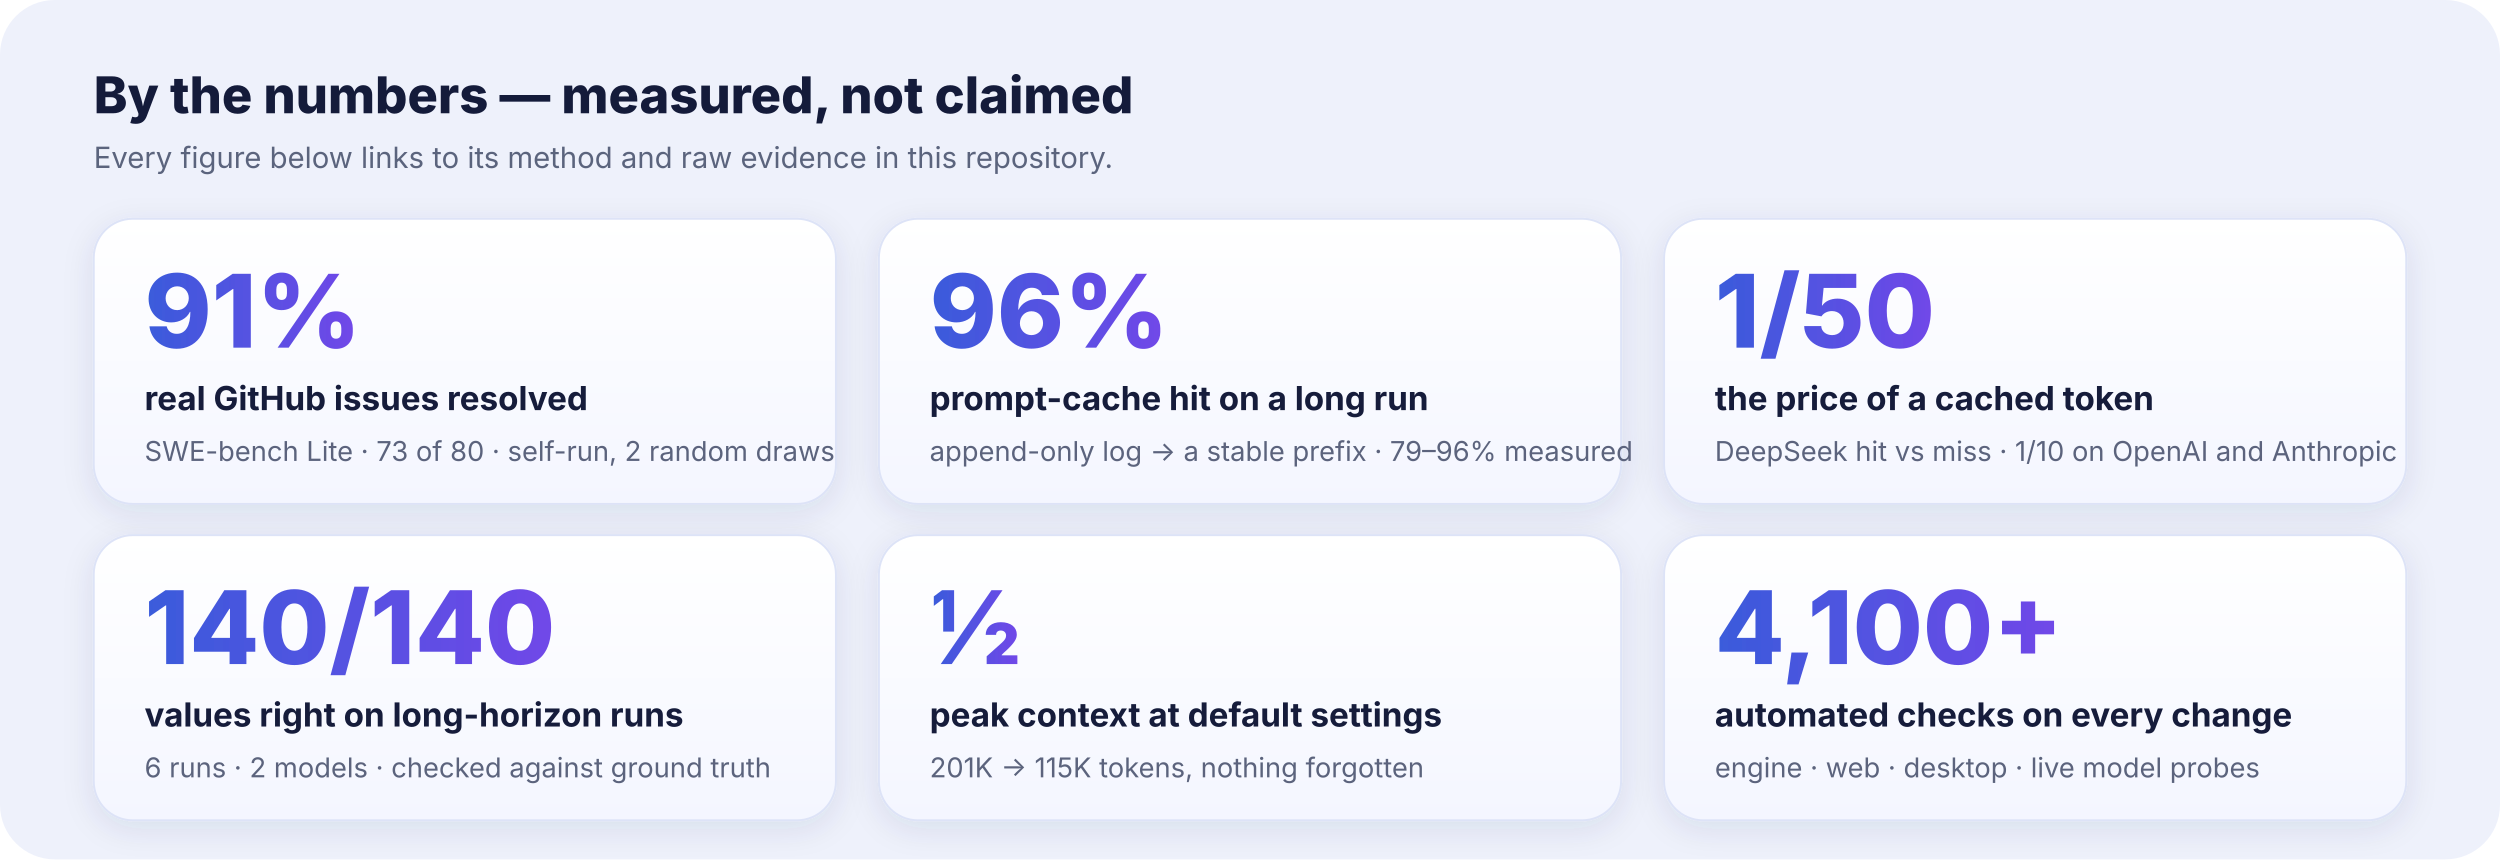
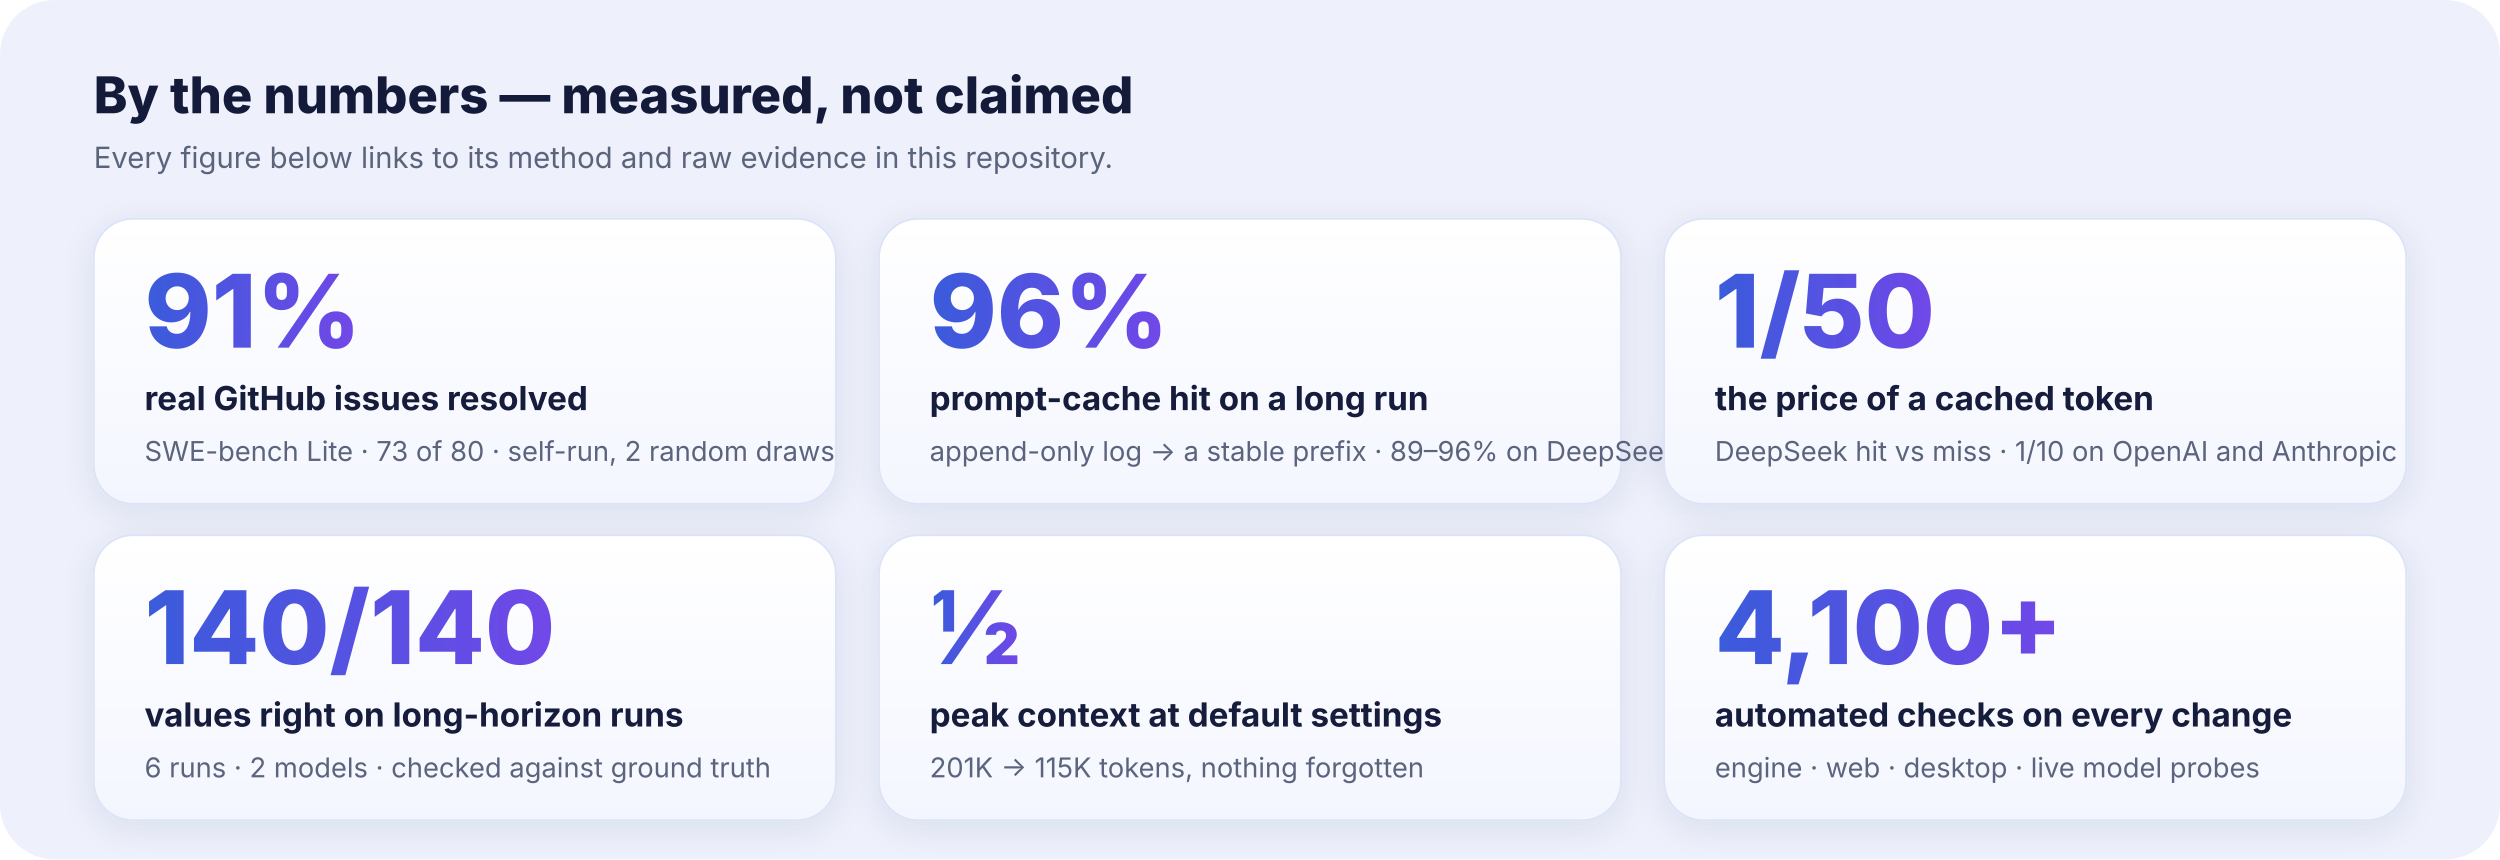
<svg xmlns="http://www.w3.org/2000/svg" width="1280" height="440" viewBox="0 0 1280 440" role="img" aria-labelledby="t d">
  <defs>
    <linearGradient id="card" x1="0" y1="0" x2="0" y2="1">
      <stop offset="0" stop-color="#FFFFFF" />
      <stop offset="1" stop-color="#F4F6FF" />
    </linearGradient>
    <linearGradient id="num" x1="0" y1="0" x2="1" y2="0">
      <stop offset="0" stop-color="#3B5BDB" />
      <stop offset="1" stop-color="#7048E8" />
    </linearGradient>
    <filter id="sh" x="-10%" y="-10%" width="120%" height="130%">
      <feDropShadow dx="0" dy="4" stdDeviation="8" flood-color="#1F2A6B" flood-opacity="0.10" />
    </filter>
  </defs>
  <rect width="1280" height="440" rx="28" fill="#EEF1FB" />
  <text x="48" y="58" font-family="Segoe UI, Inter, -apple-system, Helvetica, Arial, sans-serif" font-size="26" font-weight="800" fill="#141B3A">By the numbers — measured, not claimed</text>
  <text x="48" y="86" font-family="Segoe UI, Inter, -apple-system, Helvetica, Arial, sans-serif" font-size="15" fill="#5B647D">Every figure below links to its method and raw evidence in this repository.</text>
  <g font-family="Segoe UI, Inter, -apple-system, Helvetica, Arial, sans-serif">
    <g transform="translate(48 112)" filter="url(#sh)">
      <rect width="380" height="146" rx="20" fill="url(#card)" stroke="#DDE3F7" />
      <text x="26" y="66" font-size="52" font-weight="800" fill="url(#num)">91%</text>
      <text x="26" y="98" font-size="17" font-weight="700" fill="#141B3A">real GitHub issues resolved</text>
      <text x="26" y="124" font-size="14" fill="#5B647D">SWE-bench Lite · 73 of 80 · self-run, 2 random draws</text>
    </g>
    <g transform="translate(450 112)" filter="url(#sh)">
      <rect width="380" height="146" rx="20" fill="url(#card)" stroke="#DDE3F7" />
      <text x="26" y="66" font-size="52" font-weight="800" fill="url(#num)">96%</text>
      <text x="26" y="98" font-size="17" font-weight="700" fill="#141B3A">prompt-cache hit on a long run</text>
-       <text x="26" y="124" font-size="14" fill="#5B647D">append-only log → a stable prefix · 79–96% measured</text>
+       <text x="26" y="124" font-size="14" fill="#5B647D">append-only log → a stable prefix · 89–96% on DeepSeek</text>
    </g>
    <g transform="translate(852 112)" filter="url(#sh)">
      <rect width="380" height="146" rx="20" fill="url(#card)" stroke="#DDE3F7" />
      <text x="26" y="66" font-size="52" font-weight="800" fill="url(#num)">1/50</text>
      <text x="26" y="98" font-size="17" font-weight="700" fill="#141B3A">the price of a cached token</text>
      <text x="26" y="124" font-size="14" fill="#5B647D">DeepSeek hit vs miss · 1/10 on OpenAI and Anthropic</text>
    </g>
    <g transform="translate(48 274)" filter="url(#sh)">
      <rect width="380" height="146" rx="20" fill="url(#card)" stroke="#DDE3F7" />
      <text x="26" y="66" font-size="52" font-weight="800" fill="url(#num)">140/140</text>
      <text x="26" y="98" font-size="17" font-weight="700" fill="#141B3A">values right on long-horizon runs</text>
      <text x="26" y="124" font-size="14" fill="#5B647D">6 runs · 2 models · checked against ground truth</text>
    </g>
    <g transform="translate(450 274)" filter="url(#sh)">
      <rect width="380" height="146" rx="20" fill="url(#card)" stroke="#DDE3F7" />
      <text x="26" y="66" font-size="52" font-weight="800" fill="url(#num)">½</text>
      <text x="26" y="98" font-size="17" font-weight="700" fill="#141B3A">peak context at default settings</text>
      <text x="26" y="124" font-size="14" fill="#5B647D">201K → 115K tokens, nothing forgotten</text>
    </g>
    <g transform="translate(852 274)" filter="url(#sh)">
      <rect width="380" height="146" rx="20" fill="url(#card)" stroke="#DDE3F7" />
      <text x="26" y="66" font-size="52" font-weight="800" fill="url(#num)">4,100+</text>
      <text x="26" y="98" font-size="17" font-weight="700" fill="#141B3A">automated checks on every change</text>
      <text x="26" y="124" font-size="14" fill="#5B647D">engine · web · desktop · live model probes</text>
    </g>
  </g>
</svg>
